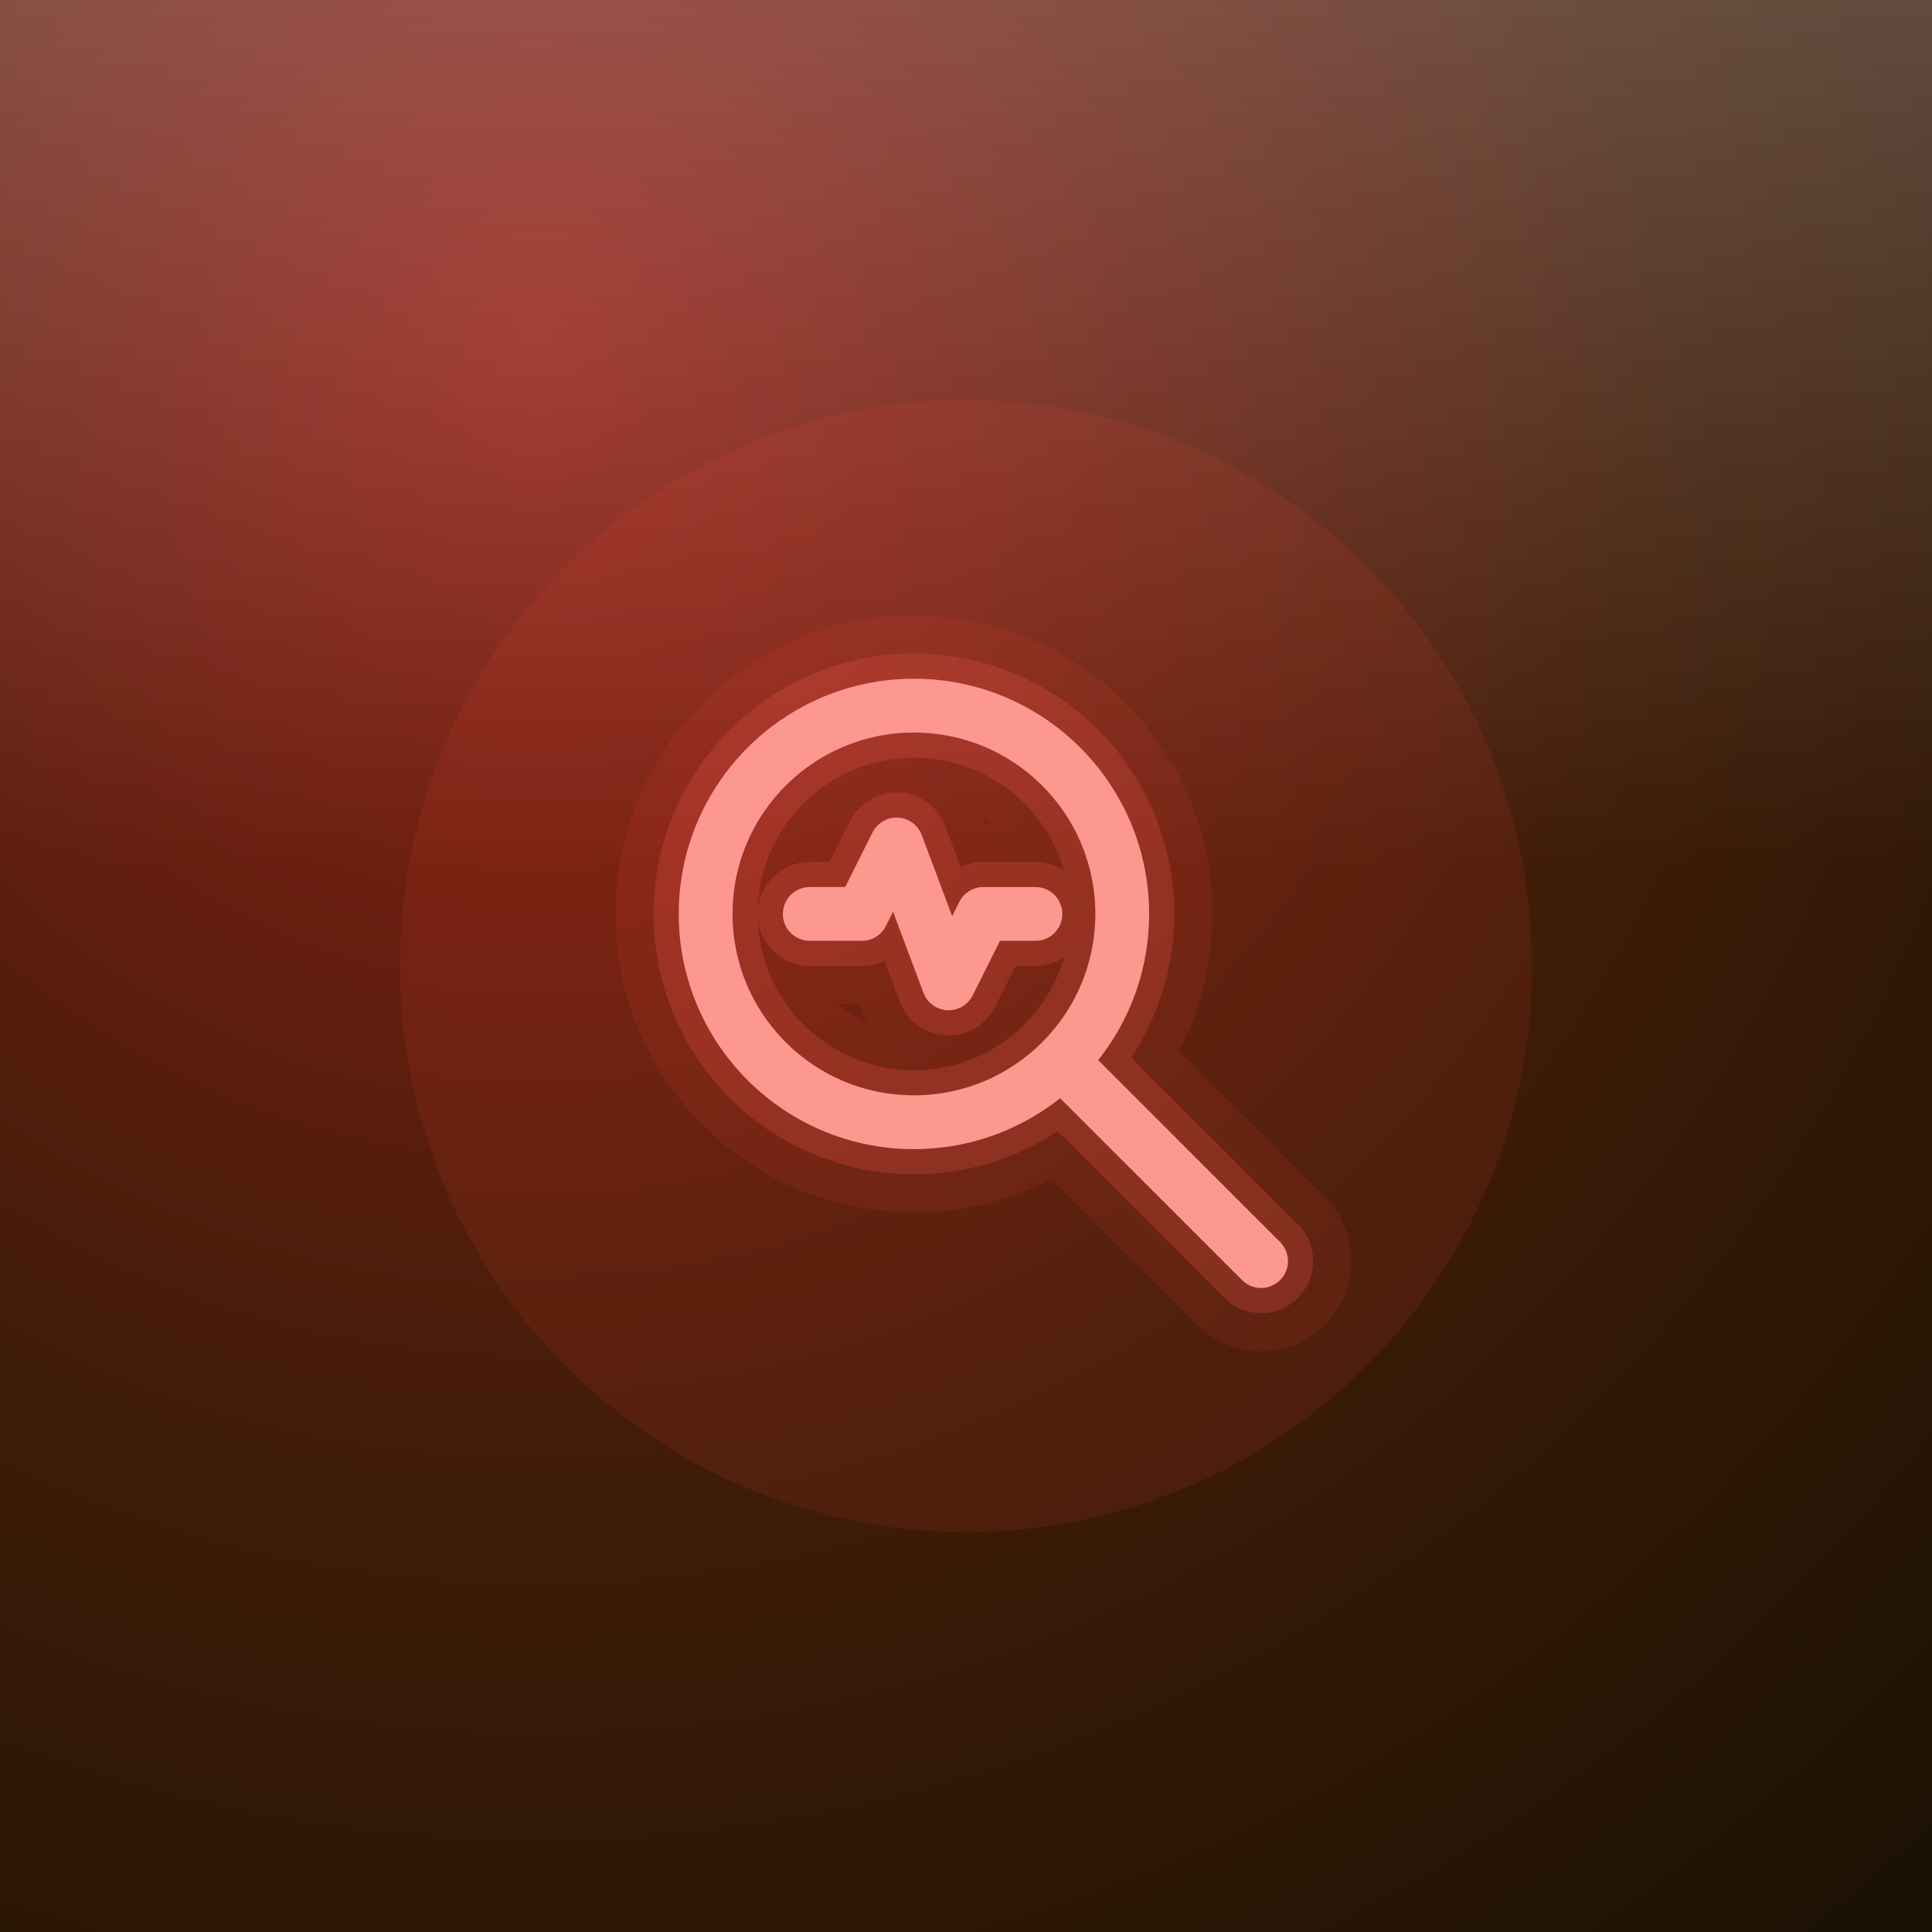
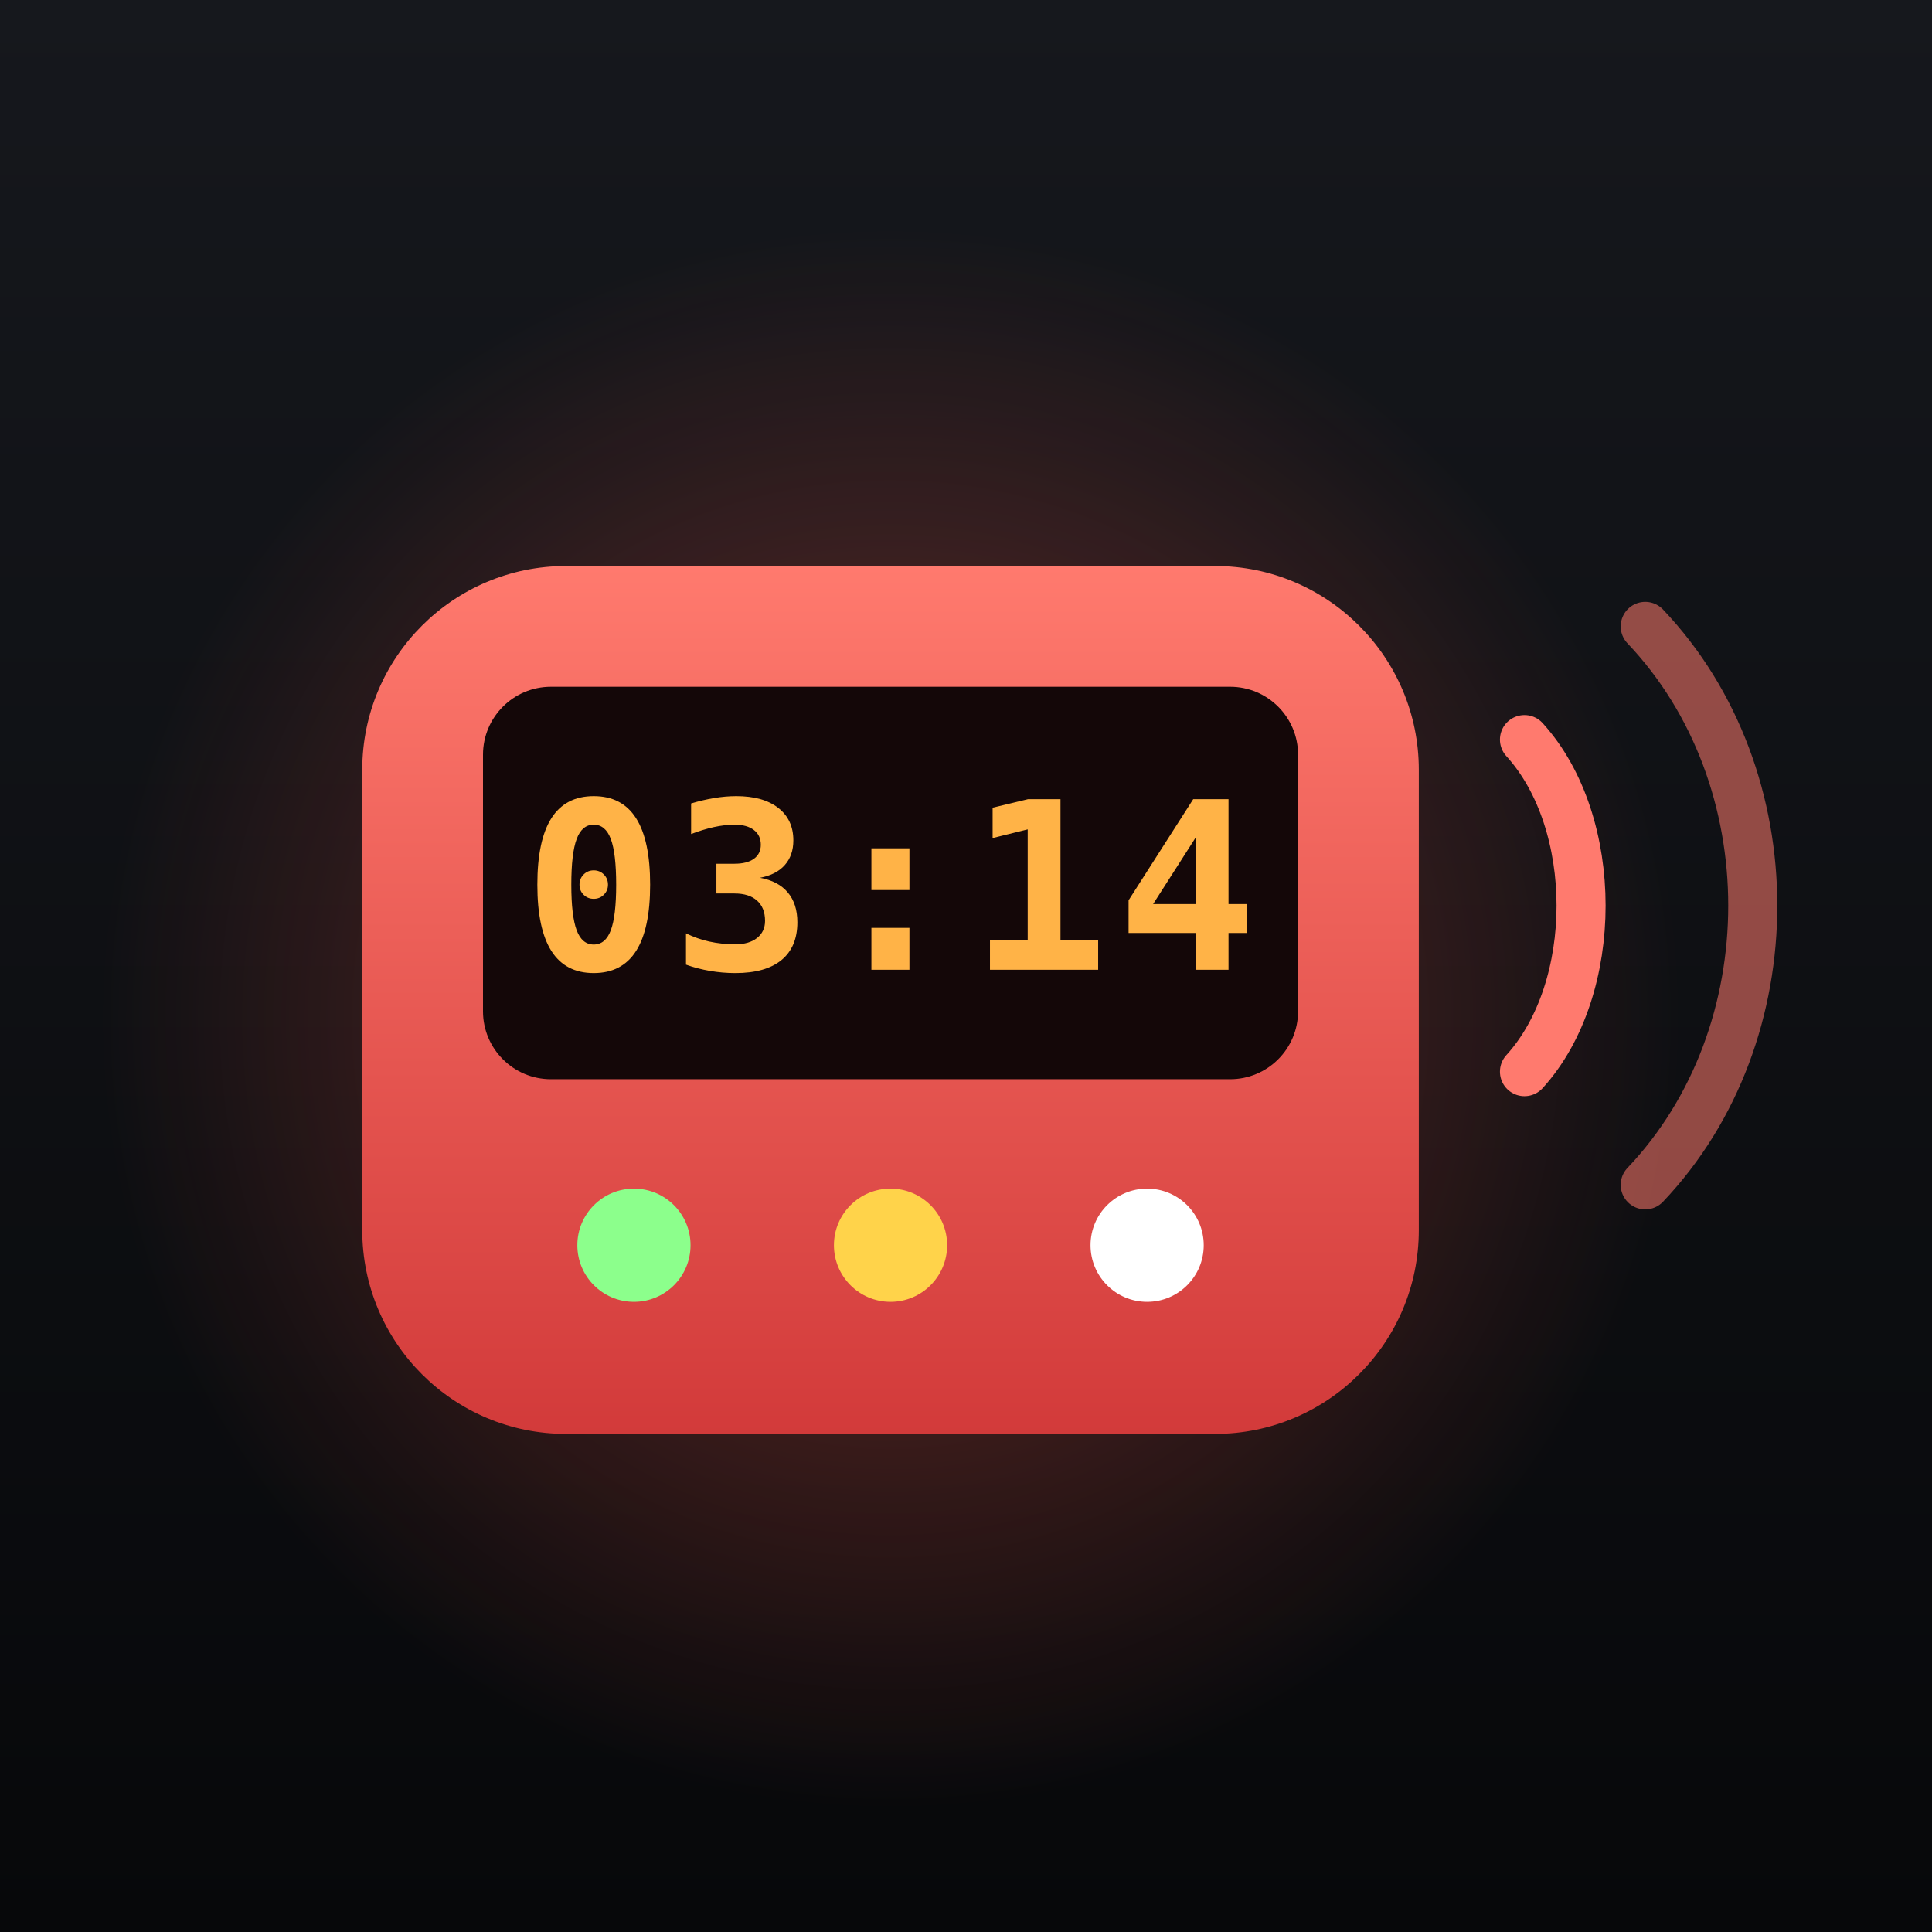
<svg xmlns="http://www.w3.org/2000/svg" viewBox="0 0 512 512">
  <defs>
-     <radialGradient id="b" cx="28%" cy="18%" r="105%">
-       <stop offset="0" stop-color="hsl(4 72% 34%)" />
-       <stop offset=".55" stop-color="hsl(22 78% 14%)" />
-       <stop offset="1" stop-color="hsl(36 80% 6%)" />
+     <linearGradient id="bg" x1="0" y1="0" x2="0" y2="1">
+       <stop offset="0" stop-color="#16181d" />
+       <stop offset="1" stop-color="#07080a" />
+     </linearGradient>
+     <linearGradient id="body" x1="0" y1="0" x2="0" y2="1">
+       <stop offset="0" stop-color="#ff7a6e" />
+       <stop offset="1" stop-color="#d23a3a" />
+     </linearGradient>
+     <radialGradient id="glow" cx="50%" cy="50%" r="50%">
+       <stop offset="0" stop-color="#ff5a4a" stop-opacity=".4" />
+       <stop offset="1" stop-color="#ff5a4a" stop-opacity="0" />
    </radialGradient>
-     <linearGradient id="s" x1="0" y1="0" x2="0" y2="1">
-       <stop offset="0" stop-color="#fff" stop-opacity=".22" />
-       <stop offset=".45" stop-color="#fff" stop-opacity="0" />
-     </linearGradient>
-     <clipPath id="c">
-       <rect width="512" height="512" />
-     </clipPath>
  </defs>
-   <g clip-path="url(#c)">
-     <rect width="512" height="512" fill="url(#b)" />
-     <rect width="512" height="512" fill="url(#s)" />
-     <circle cx="256" cy="256" r="150" fill="hsl(4 95% 60%)" opacity=".10" />
-   </g>
-   <g transform="translate(256 256) scale(9.2) translate(-12 -12)" fill="none" stroke-linecap="round" stroke-linejoin="round" color="hsl(4 96% 76%)">
-     <g stroke="hsl(4 100% 62%)" stroke-width="5.2" opacity=".10">
-       <circle cx="10.5" cy="10.5" r="6" />
-       <path d="M15 15l5.5 5.5" />
-       <path d="M7.5 10.5h1.5l1-2 1.5 4 1-2h1.5" />
-     </g>
-     <g stroke="hsl(4 100% 66%)" stroke-width="3" opacity=".22">
-       <circle cx="10.5" cy="10.5" r="6" />
-       <path d="M15 15l5.5 5.5" />
-       <path d="M7.5 10.5h1.5l1-2 1.5 4 1-2h1.5" />
-     </g>
-     <g stroke="hsl(4 96% 78%)" stroke-width="1.55">
-       <circle cx="10.5" cy="10.5" r="6" />
-       <path d="M15 15l5.5 5.5" />
-       <path d="M7.5 10.5h1.5l1-2 1.5 4 1-2h1.5" />
-     </g>
+   <rect width="512" height="512" fill="url(#bg)" />
+   <circle cx="236" cy="270" r="210" fill="url(#glow)" />
+   <rect x="96" y="150" width="280" height="230" rx="54" fill="url(#body)" />
+   <rect x="128" y="182" width="216" height="104" rx="18" fill="#140708" />
+   <text x="236" y="257" text-anchor="middle" font-family="ui-monospace,Menlo,Consolas,monospace" font-size="62" font-weight="700" fill="#ffb347" letter-spacing="2">03:14</text>
+   <circle cx="168" cy="330" r="15" fill="#8cff8c" />
+   <circle cx="236" cy="330" r="15" fill="#ffd34a" />
+   <circle cx="304" cy="330" r="15" fill="#fff" />
+   <g fill="none" stroke="#ff7a6e" stroke-width="13" stroke-linecap="round">
+     <path d="M404 196c20 22 20 66 0 88" />
+     <path d="M436 166c38 40 38 108 0 148" opacity=".55" />
  </g>
</svg>
